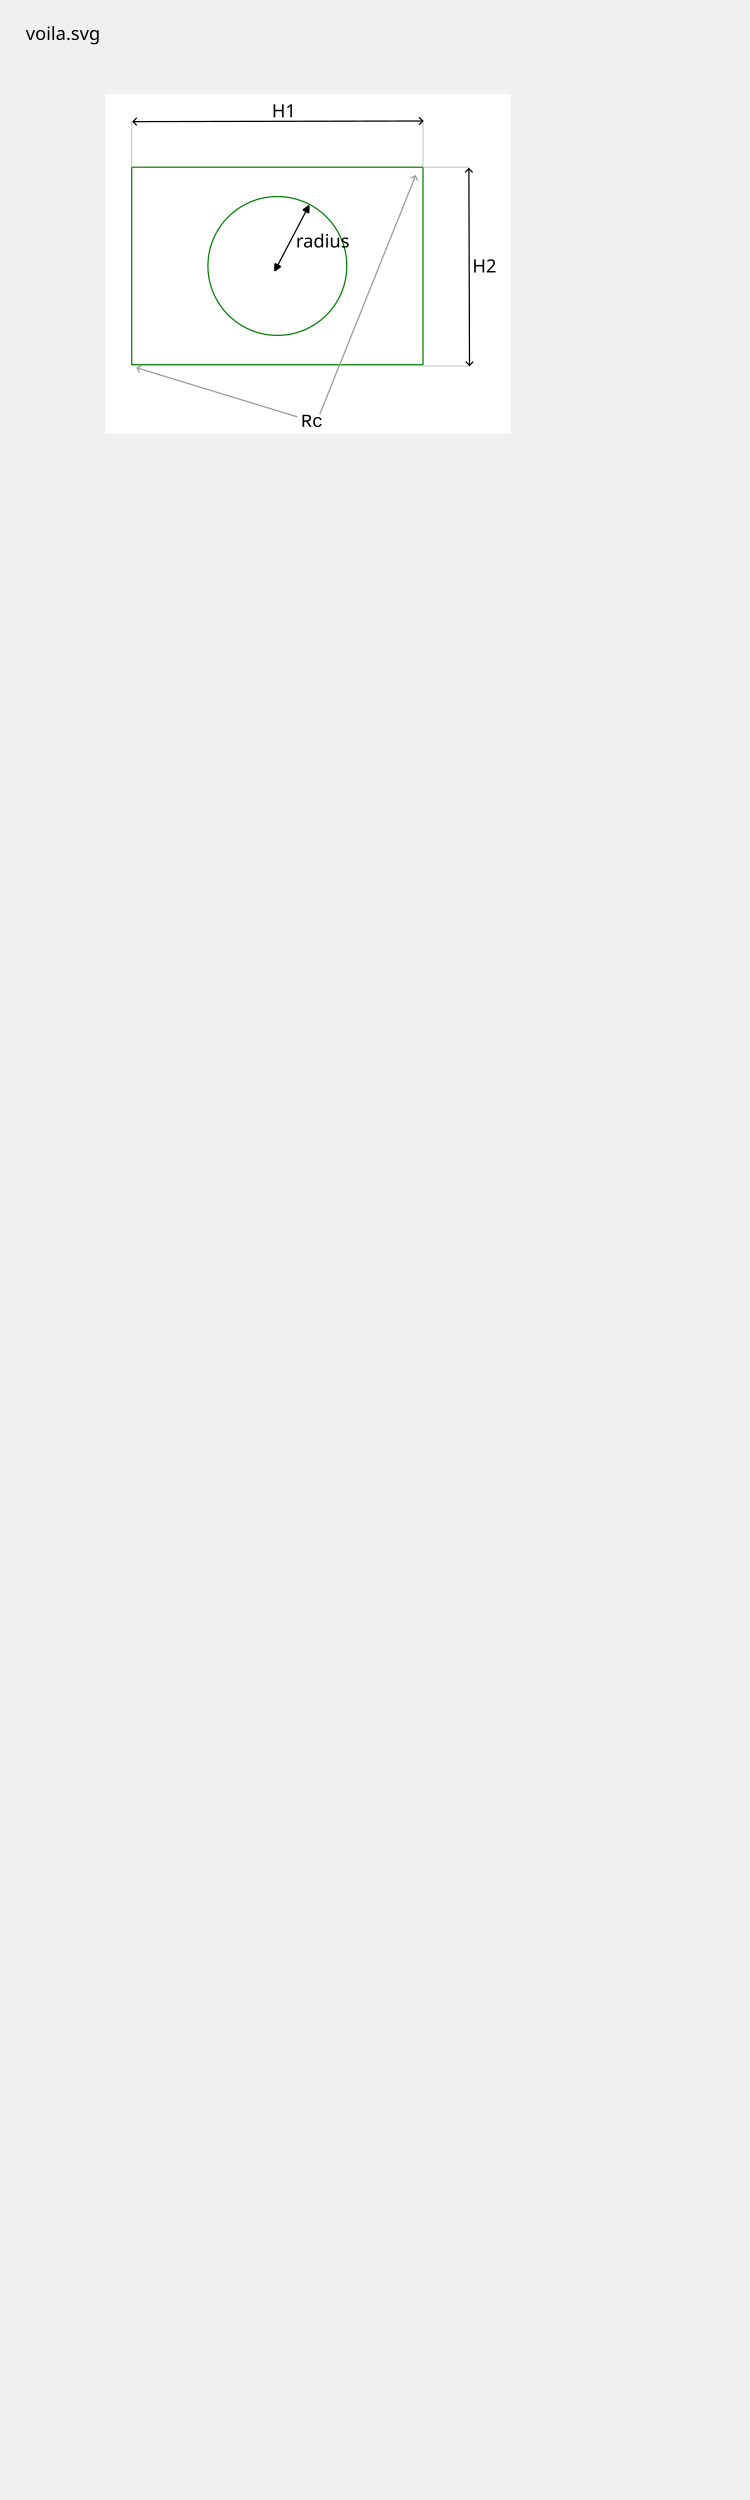
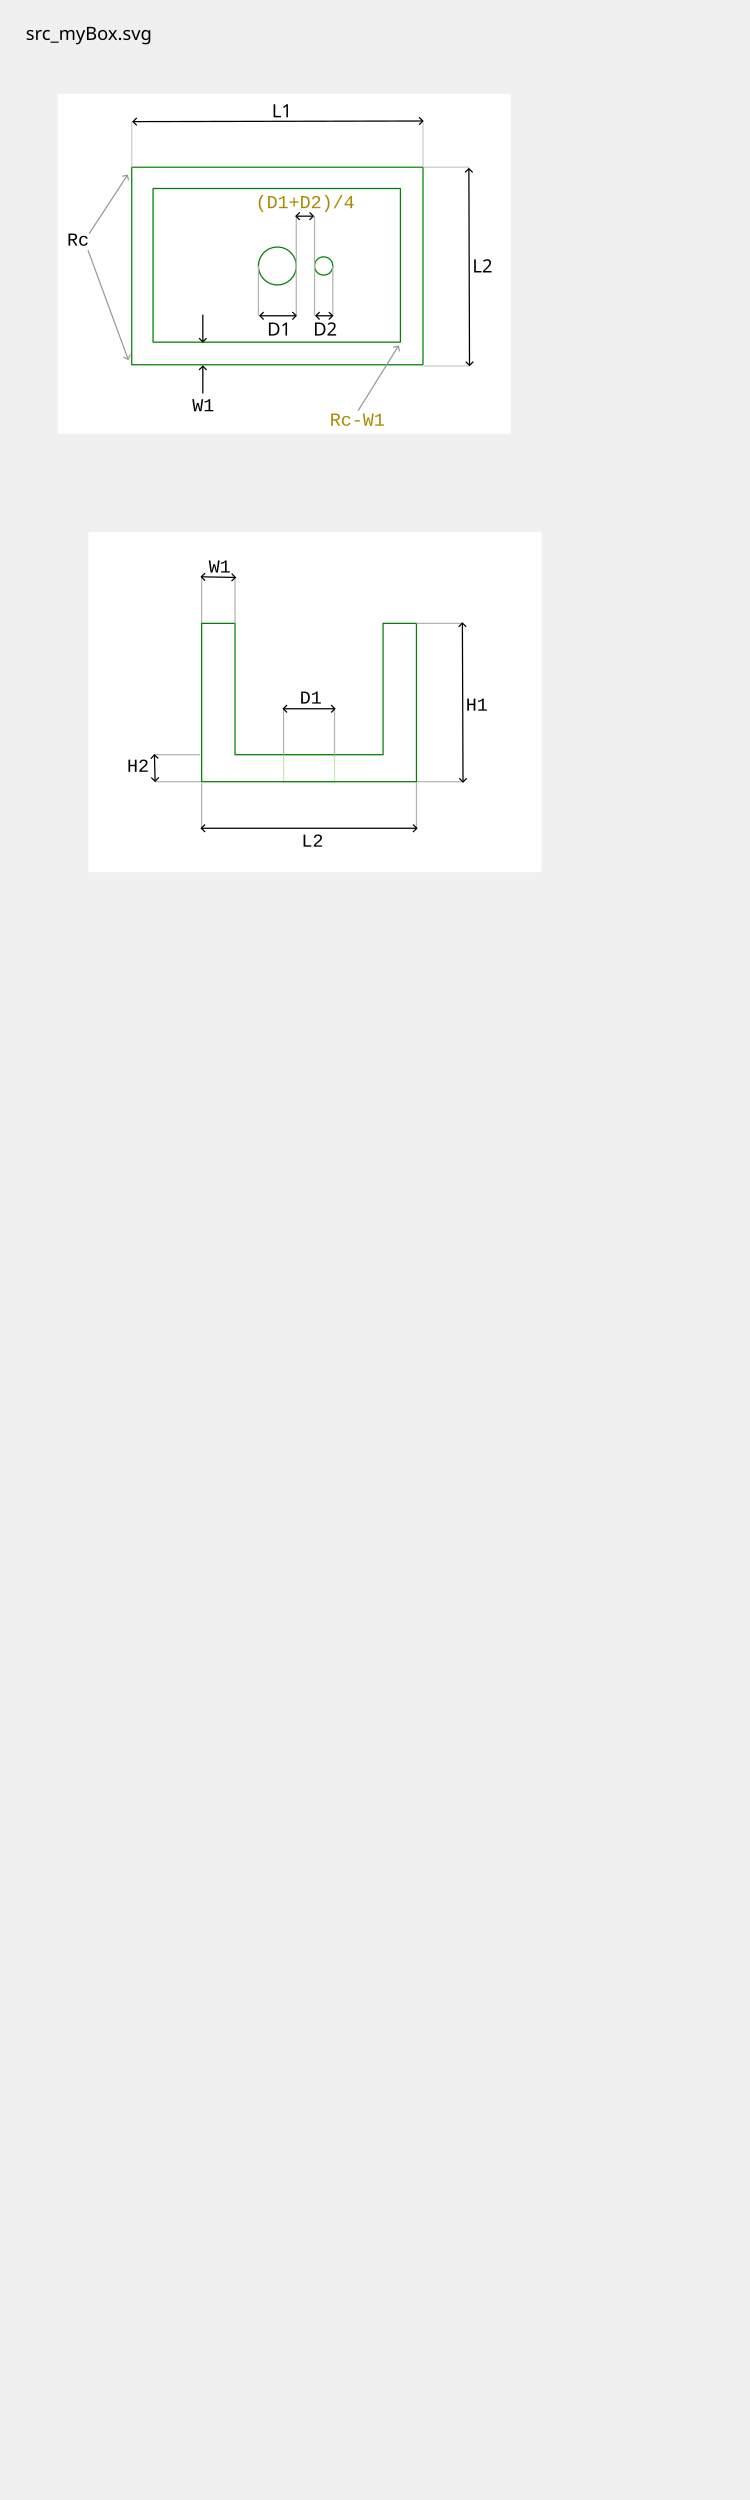
<svg xmlns="http://www.w3.org/2000/svg" width="600" height="2000" viewBox="0 0 158.75 529.167" version="1.1" id="svg1">
  <defs id="defs1">
+     <rect x="465.43" y="704.66" width="79.114" height="52.307" id="rect23" />
+     <rect x="433.287" y="792.659" width="70.908" height="58.254" id="rect22" />
+     <rect x="286.066" y="779.609" width="87.692" height="64.597" id="rect21" />
+     <rect x="160.361" y="766.559" width="86.88" height="53.487" id="rect20" />
+     <rect x="244.961" y="387.088" width="109.693" height="28.313" id="rect12" />
+     <rect x="206.239" y="378.13" width="60.545" height="34.169" id="rect11" />
+     <rect x="194.465" y="146.003" width="87.449" height="25.582" id="rect9" />
    <marker style="overflow:visible" id="ArrowWide" refX="0" refY="0" orient="auto-start-reverse" markerWidth="1" markerHeight="1" viewBox="0 0 1 1" preserveAspectRatio="xMidYMid">
      <path style="fill:none;stroke:context-stroke;stroke-width:1;stroke-linecap:butt" d="M 3,-3 0,0 3,3" transform="rotate(180,0.125,0)" id="path1" />
    </marker>
    <rect x="197.141" y="325.036" width="49.599" height="31.96" id="rect3" />
    <rect x="12.224" y="258.196" width="62.043" height="37.148" id="rect7" />
    <rect x="15.299" y="180.795" width="48.781" height="32.226" id="rect6" />
    <rect x="180.648" y="59.142" width="60.528" height="30.722" id="rect5" />
-     <marker style="overflow:visible" id="RoundedArrow" refX="0" refY="0" orient="auto-start-reverse" markerWidth="1" markerHeight="1" viewBox="0 0 1 1" preserveAspectRatio="xMidYMid">
-       <path transform="scale(0.7)" d="m -0.211,-4.106 6.422,3.211 a 1,1 90 0 1 0,1.789 L -0.211,4.106 A 1.236,1.236 31.717 0 1 -2,3 v -6 a 1.236,1.236 148.283 0 1 1.789,-1.106 z" style="fill:context-stroke;fill-rule:evenodd;stroke:none" id="path8" />
-     </marker>
    <rect x="20.621" y="18.595" width="254.251" height="36.954" id="rect1" />
-     <marker style="overflow:visible" id="RoundedArrow-3" refX="0" refY="0" orient="auto-start-reverse" markerWidth="1" markerHeight="1" viewBox="0 0 1 1" preserveAspectRatio="xMidYMid">
-       <path transform="scale(0.7)" d="m -0.211,-4.106 6.422,3.211 a 1,1 90 0 1 0,1.789 L -0.211,4.106 A 1.236,1.236 31.717 0 1 -2,3 v -6 a 1.236,1.236 148.283 0 1 1.789,-1.106 z" style="fill:context-stroke;fill-rule:evenodd;stroke:none" id="path8-6" />
-     </marker>
    <marker style="overflow:visible" id="ArrowWide-7" refX="0" refY="0" orient="auto-start-reverse" markerWidth="1" markerHeight="1" viewBox="0 0 1 1" preserveAspectRatio="xMidYMid">
      <path style="fill:none;stroke:context-stroke;stroke-width:1;stroke-linecap:butt" d="M 3,-3 0,0 3,3" transform="rotate(180,0.125,0)" id="path1-5" />
    </marker>
+     <marker style="overflow:visible" id="ArrowWide-75" refX="0" refY="0" orient="auto-start-reverse" markerWidth="1" markerHeight="1" viewBox="0 0 1 1" preserveAspectRatio="xMidYMid">
+       <path style="fill:none;stroke:context-stroke;stroke-width:1;stroke-linecap:butt" d="M 3,-3 0,0 3,3" transform="rotate(180,0.125,0)" id="path1-9" />
+     </marker>
+     <marker style="overflow:visible" id="ArrowWide-75-3" refX="0" refY="0" orient="auto-start-reverse" markerWidth="1" markerHeight="1" viewBox="0 0 1 1" preserveAspectRatio="xMidYMid">
+       <path style="fill:none;stroke:context-stroke;stroke-width:1;stroke-linecap:butt" d="M 3,-3 0,0 3,3" transform="rotate(180,0.125,0)" id="path1-9-6" />
+     </marker>
+     <rect x="12.224" y="258.196" width="62.043" height="37.148" id="rect7-9" />
+     <marker style="overflow:visible" id="ArrowWide-2" refX="0" refY="0" orient="auto-start-reverse" markerWidth="1" markerHeight="1" viewBox="0 0 1 1" preserveAspectRatio="xMidYMid">
+       <path style="fill:none;stroke:context-stroke;stroke-width:1;stroke-linecap:butt" d="M 3,-3 0,0 3,3" transform="rotate(180,0.125,0)" id="path1-0" />
+     </marker>
+     <marker style="overflow:visible" id="ArrowWide-4" refX="0" refY="0" orient="auto-start-reverse" markerWidth="1" markerHeight="1" viewBox="0 0 1 1" preserveAspectRatio="xMidYMid">
+       <path style="fill:none;stroke:context-stroke;stroke-width:1;stroke-linecap:butt" d="M 3,-3 0,0 3,3" transform="rotate(180,0.125,0)" id="path1-7" />
+     </marker>
+     <marker style="overflow:visible" id="ArrowWide-1" refX="0" refY="0" orient="auto-start-reverse" markerWidth="1" markerHeight="1" viewBox="0 0 1 1" preserveAspectRatio="xMidYMid">
+       <path style="fill:none;stroke:context-stroke;stroke-width:1;stroke-linecap:butt" d="M 3,-3 0,0 3,3" transform="rotate(180,0.125,0)" id="path1-1" />
+     </marker>
+     <rect x="465.43" y="704.66" width="79.114" height="52.307" id="rect23-3" />
  </defs>
  <g id="layer1">
-     <rect style="fill:#ffffff;stroke:#ffffff;stroke-width:0.265;stroke-linejoin:bevel" id="rect8" width="85.643" height="71.684" x="22.364" y="19.996" />
+     <rect style="fill:#ffffff;stroke:#ffffff;stroke-width:0.265;stroke-linejoin:bevel" id="rect8-4" width="95.67" height="71.684" x="18.838" y="112.791" />
+     <rect style="fill:#ffffff;stroke:#ffffff;stroke-width:0.265;stroke-linejoin:bevel" id="rect8" width="95.67" height="71.684" x="12.337" y="19.996" />
    <text xml:space="preserve" transform="scale(0.2645833)" id="text1" style="font-size:14.667px;line-height:1.25;font-family:sans-serif;white-space:pre;shape-inside:url(#rect1)">
-       <tspan x="20.621" y="31.941" id="tspan3">voila.svg</tspan>
+       <tspan x="20.621" y="31.941" id="tspan2">src_myBox.svg</tspan>
    </text>
    <rect style="fill:none;stroke:#008000;stroke-width:0.265;stroke-linejoin:bevel" id="rect2" width="61.654" height="41.817" x="27.88" y="35.39" />
-     <circle style="fill:none;stroke:#008000;stroke-width:0.265;stroke-linejoin:bevel" id="path2" cx="58.707" cy="56.298" r="14.695" />
+     <circle style="fill:none;stroke:#008000;stroke-width:0.265;stroke-linejoin:bevel" id="path2" cx="58.707" cy="56.298" r="4.007" />
    <path style="fill:none;stroke:#cccccc;stroke-width:0.265px;stroke-linecap:butt;stroke-linejoin:miter;stroke-opacity:1" d="M 27.88,35.39 V 25.744" id="path3" />
    <path style="fill:none;stroke:#cccccc;stroke-width:0.265px;stroke-linecap:butt;stroke-linejoin:miter;stroke-opacity:1" d="m 89.534,35.257 v -9.646" id="path3-5" />
    <path style="fill:none;stroke:#cccccc;stroke-width:0.265px;stroke-linecap:butt;stroke-linejoin:miter;stroke-opacity:1" d="M 89.666,35.39 H 99.312" id="path3-5-2" />
    <path style="fill:none;stroke:#cccccc;stroke-width:0.265px;stroke-linecap:butt;stroke-linejoin:miter;stroke-opacity:1" d="M 89.666,77.472 H 99.312" id="path3-5-7" />
    <path style="fill:none;stroke:#000000;stroke-width:0.265px;stroke-linecap:butt;stroke-linejoin:miter;stroke-opacity:1;marker-start:url(#ArrowWide);marker-end:url(#ArrowWide)" d="M 28.218,25.744 89.426,25.612" id="path4" />
    <path style="fill:none;stroke:#000000;stroke-width:0.265px;stroke-linecap:butt;stroke-linejoin:miter;stroke-opacity:1;marker-start:url(#ArrowWide);marker-end:url(#ArrowWide)" d="m 99.246,35.759 0.132,41.517" id="path4-6" />
-     <path style="fill:none;stroke:#000000;stroke-width:0.265px;stroke-linecap:butt;stroke-linejoin:miter;stroke-opacity:1;marker-start:url(#RoundedArrow);marker-end:url(#RoundedArrow-3)" d="M 58.707,56.298 64.848,44.563" id="path5" />
    <text xml:space="preserve" transform="matrix(0.2645833,0,0,0.2645833,9.740234,5.661621)" id="text5" style="font-size:14.667px;line-height:1.25;font-family:sans-serif;white-space:pre;shape-inside:url(#rect5)">
-       <tspan x="180.648" y="72.487" id="tspan7">H1</tspan>
+       <tspan x="180.648" y="72.487" id="tspan3">L1</tspan>
    </text>
    <text xml:space="preserve" transform="matrix(0.2645833,0,0,0.2645833,95.94092,6.309082)" id="text6" style="font-size:14.667px;line-height:1.25;font-family:sans-serif;white-space:pre;shape-inside:url(#rect6)">
-       <tspan x="15.299" y="194.14" id="tspan8">H2</tspan>
+       <tspan x="15.299" y="194.14" id="tspan4">L2</tspan>
    </text>
-     <text xml:space="preserve" transform="matrix(0.2645833,0,0,0.2645833,59.39847,-19.46001)" id="text7" style="font-size:14.667px;line-height:1.25;font-family:sans-serif;white-space:pre;shape-inside:url(#rect7)">
-       <tspan x="12.225" y="271.542" id="tspan9">radius</tspan>
+     <text xml:space="preserve" transform="matrix(0.2645833,0,0,0.2645833,53.31328,-0.8105943)" id="text7" style="font-size:14.667px;line-height:1.25;font-family:sans-serif;white-space:pre;shape-inside:url(#rect7)">
+       <tspan x="12.225" y="271.542" id="tspan5">D1</tspan>
    </text>
-     <text xml:space="preserve" transform="matrix(0.2645833,0,0,0.2645833,11.5625,0.9003906)" id="text2" style="font-style:normal;font-variant:normal;font-weight:normal;font-stretch:normal;font-size:14.667px;line-height:normal;font-family:'Liberation Mono';-inkscape-font-specification:'Liberation Mono';font-variant-ligatures:normal;font-variant-position:normal;font-variant-caps:normal;font-variant-numeric:normal;font-variant-alternates:normal;font-variant-east-asian:normal;font-feature-settings:normal;font-variation-settings:normal;text-indent:0;text-align:start;text-decoration-line:none;text-decoration-style:solid;text-decoration-color:#000000;letter-spacing:normal;word-spacing:normal;text-transform:none;writing-mode:lr-tb;direction:ltr;text-orientation:mixed;dominant-baseline:auto;baseline-shift:baseline;white-space:pre;shape-inside:url(#rect3);shape-padding:0;shape-margin:0;inline-size:0;opacity:1;vector-effect:none;fill:#000000;fill-opacity:1;stroke:none;stroke-width:1;stroke-linecap:butt;stroke-linejoin:miter;stroke-miterlimit:4;stroke-dasharray:none;stroke-dashoffset:0;stroke-opacity:1;-inkscape-stroke:none;stop-color:#000000;stop-opacity:1">
-       <tspan x="197.141" y="338.085" id="tspan10">Rc</tspan>
+     <text xml:space="preserve" transform="matrix(0.2645833,0,0,0.2645833,-37.96631,-37.45934)" id="text2" style="font-style:normal;font-variant:normal;font-weight:normal;font-stretch:normal;font-size:14.667px;line-height:normal;font-family:'Liberation Mono';-inkscape-font-specification:'Liberation Mono';font-variant-ligatures:normal;font-variant-position:normal;font-variant-caps:normal;font-variant-numeric:normal;font-variant-alternates:normal;font-variant-east-asian:normal;font-feature-settings:normal;font-variation-settings:normal;text-indent:0;text-align:start;text-decoration-line:none;text-decoration-style:solid;text-decoration-color:#000000;letter-spacing:normal;word-spacing:normal;text-transform:none;writing-mode:lr-tb;direction:ltr;text-orientation:mixed;dominant-baseline:auto;baseline-shift:baseline;white-space:pre;shape-inside:url(#rect3);shape-padding:0;shape-margin:0;inline-size:0;opacity:1;vector-effect:none;fill:#000000;fill-opacity:1;stroke:none;stroke-width:1;stroke-linecap:butt;stroke-linejoin:miter;stroke-miterlimit:4;stroke-dasharray:none;stroke-dashoffset:0;stroke-opacity:1;-inkscape-stroke:none;stop-color:#000000;stop-opacity:1">
+       <tspan x="197.141" y="338.085" id="tspan6">Rc</tspan>
    </text>
-     <path style="fill:#ffffff;stroke:#999999;stroke-width:0.265;marker-start:url(#ArrowWide)" d="m 29.053,77.897 33.886,10.345" id="path6" />
-     <path style="fill:#ffffff;stroke:#999999;stroke-width:0.265;marker-start:url(#ArrowWide-7)" d="M 87.924,37.294 67.68,87.699" id="path6-5" />
+     <path style="fill:#ffffff;stroke:#999999;stroke-width:0.265;marker-start:url(#ArrowWide)" d="M 27.1,75.995 18.627,52.955" id="path6" />
+     <path style="fill:#ffffff;stroke:#999999;stroke-width:0.265;marker-start:url(#ArrowWide-7)" d="M 26.936,37.136 18.854,49.471" id="path6-5" />
+     <circle style="fill:none;stroke:#008000;stroke-width:0.265;stroke-linejoin:bevel" id="path2-5" cx="68.512" cy="56.298" r="1.933" />
+     <path style="fill:none;stroke:#b3b3b3;stroke-width:0.265" d="M 54.7,56.298 V 66.841" id="path5" />
+     <path style="fill:none;stroke:#b3b3b3;stroke-width:0.265" d="M 62.714,56.298 V 66.841" id="path5-7" />
+     <path style="fill:none;stroke:#b3b3b3;stroke-width:0.265" d="M 66.58,56.298 V 66.841" id="path5-6" />
+     <path style="fill:none;stroke:#b3b3b3;stroke-width:0.265" d="M 70.445,56.298 V 66.841" id="path5-61" />
+     <path style="fill:none;stroke:#b3b3b3;stroke-width:0.265" d="M 62.714,45.756 V 56.298" id="path5-7-2" />
+     <path style="fill:none;stroke:#b3b3b3;stroke-width:0.265" d="M 66.58,45.756 V 56.298" id="path5-6-0" />
+     <path style="fill:none;stroke:#000000;stroke-width:0.265;marker-start:url(#ArrowWide);marker-end:url(#ArrowWide)" d="m 55.074,66.841 h 7.535" id="path7" />
+     <path style="fill:none;stroke:#000000;stroke-width:0.265;marker-start:url(#ArrowWide-75);marker-end:url(#ArrowWide-75)" d="m 66.926,66.841 h 3.407" id="path7-8" />
+     <path style="fill:none;stroke:#000000;stroke-width:0.265;marker-start:url(#ArrowWide-75-3);marker-end:url(#ArrowWide-75-3)" d="m 62.714,45.756 h 3.538" id="path7-8-9" />
+     <text xml:space="preserve" transform="matrix(0.2645833,0,0,0.2645833,63.06242,-0.8105943)" id="text7-7" style="font-size:14.667px;line-height:1.25;font-family:sans-serif;white-space:pre;shape-inside:url(#rect7-9);display:inline">
+       <tspan x="12.225" y="271.542" id="tspan7">D2</tspan>
+     </text>
+     <text xml:space="preserve" transform="matrix(0.2645833,0,0,0.2645833,1.566162,1.98075)" id="text8" style="font-size:14.667px;line-height:normal;font-family:'Liberation Mono';-inkscape-font-specification:'Liberation Mono';text-align:center;text-decoration-color:#000000;white-space:pre;shape-inside:url(#rect9);fill:#aa8800;stroke-width:1;-inkscape-stroke:none;stop-color:#000000">
+       <tspan x="198.583" y="159.052" id="tspan8">(D1+D2)/4</tspan>
+     </text>
+     <rect style="fill:none;stroke:#008000;stroke-width:0.265;stroke-linejoin:bevel" id="rect2-0" width="52.36" height="32.524" x="32.395" y="39.904" />
+     <path style="fill:none;stroke:#000000;stroke-width:0.265;marker-start:url(#ArrowWide)" d="M 42.93,72.307 V 66.6" id="path11" />
+     <path style="fill:none;stroke:#000000;stroke-width:0.265;marker-start:url(#ArrowWide-2)" d="m 42.93,77.576 v 5.707" id="path11-1" />
+     <text xml:space="preserve" transform="matrix(0.2645833,0,0,0.2645833,-19.55357,-16.44483)" id="text11" style="font-size:14.667px;line-height:normal;font-family:'Liberation Mono';-inkscape-font-specification:'Liberation Mono';text-align:center;text-decoration-color:#000000;white-space:pre;shape-inside:url(#rect11);fill:#000000;stroke-width:1;-inkscape-stroke:none;stop-color:#000000">
+       <tspan x="227.71" y="391.181" id="tspan9">W1</tspan>
+     </text>
+     <path style="fill:#ffffff;stroke:#999999;stroke-width:0.265;marker-start:url(#ArrowWide-4)" d="M 84.273,73.323 75.801,86.935" id="path6-56" />
+     <text xml:space="preserve" transform="matrix(0.2645833,0,0,0.2645833,-3.695439,-15.76108)" id="text12" style="font-size:14.667px;line-height:normal;font-family:'Liberation Mono';-inkscape-font-specification:'Liberation Mono';text-align:center;text-decoration-color:#000000;white-space:pre;shape-inside:url(#rect12);fill:#aa8800;stroke-width:1;-inkscape-stroke:none;stop-color:#000000">
+       <tspan x="277.804" y="400.138" id="tspan10">Rc-W1</tspan>
+     </text>
+     <path style="fill:none;stroke:#c6e9af;stroke-width:0.265" d="m 60.026,159.744 h 10.779 v 5.714 H 60.026 Z" id="path15" />
+     <path style="fill:none;stroke:#008000;stroke-width:0.265" d="m 42.682,131.947 h 7.066 v 27.797 h 31.334 c 0,0 0,-27.797 0,-27.797 h 7.066 v 33.511 H 42.682 Z" id="path14" />
+     <path style="fill:none;stroke:#b3b3b3;stroke-width:0.265" d="m 42.682,122.091 v 9.724" id="path16" />
+     <path style="fill:none;stroke:#b3b3b3;stroke-width:0.265" d="m 49.749,122.223 v 9.724" id="path16-4" />
+     <path style="fill:none;stroke:#b3b3b3;stroke-width:0.265" d="m 60.026,150.021 v 9.724" id="path16-9" />
+     <path style="fill:none;stroke:#b3b3b3;stroke-width:0.265" d="m 70.805,150.021 v 9.724" id="path16-8" />
+     <path style="fill:none;stroke:#b3b3b3;stroke-width:0.265" d="m 97.873,131.947 h -9.724" id="path16-6" />
+     <path style="fill:none;stroke:#b3b3b3;stroke-width:0.265" d="M 98.005,165.458 H 88.282" id="path16-6-1" />
+     <path style="fill:none;stroke:#b3b3b3;stroke-width:0.265" d="m 42.55,165.458 h -9.724" id="path16-6-2" />
+     <path style="fill:none;stroke:#b3b3b3;stroke-width:0.265" d="m 42.34,159.744 h -9.724" id="path16-6-0" />
+     <path style="fill:none;stroke:#b3b3b3;stroke-width:0.265" d="m 42.682,165.59 v 9.724" id="path16-94" />
+     <path style="fill:none;stroke:#b3b3b3;stroke-width:0.265" d="m 88.149,165.59 v 9.724" id="path16-1" />
+     <path style="fill:none;stroke:#000000;stroke-width:0.265;marker-start:url(#ArrowWide);marker-end:url(#ArrowWide)" d="m 97.873,131.947 0.132,33.511" id="path17" />
+     <path style="fill:none;stroke:#000000;stroke-width:0.265;marker-start:url(#ArrowWide);marker-end:url(#ArrowWide)" d="M 60.026,150.021 H 70.805" id="path18" />
+     <path style="fill:none;stroke:#000000;stroke-width:0.265;marker-start:url(#ArrowWide);marker-end:url(#ArrowWide)" d="M 42.682,175.314 H 88.149" id="path19" />
+     <path style="fill:none;stroke:#000000;stroke-width:0.265;marker-start:url(#ArrowWide);marker-end:url(#ArrowWide)" d="m 42.682,122.091 7.066,0.132" id="path20" />
+     <path style="fill:none;stroke:#000000;stroke-width:0.265;marker-start:url(#ArrowWide-1);marker-end:url(#ArrowWide-1)" d="m 32.694,159.843 0.132,5.449" id="path17-7" />
+     <text xml:space="preserve" transform="matrix(0.2645833,0,0,0.2645833,-7.417026,-85.0876)" id="text20" style="font-size:14.667px;line-height:normal;font-family:'Liberation Mono';-inkscape-font-specification:'Liberation Mono';text-align:center;text-decoration-color:#000000;white-space:pre;shape-inside:url(#rect20);fill:#000000;stroke-width:1;-inkscape-stroke:none;stop-color:#000000">
+       <tspan x="194.999" y="779.609" id="tspan11">W1</tspan>
+     </text>
+     <text xml:space="preserve" transform="matrix(0.2645833,0,0,0.2645833,-21.51773,-60.79254)" id="text21" style="font-size:14.667px;line-height:normal;font-family:'Liberation Mono';-inkscape-font-specification:'Liberation Mono';text-align:center;text-decoration-color:#000000;white-space:pre;shape-inside:url(#rect21);fill:#000000;stroke-width:1;-inkscape-stroke:none;stop-color:#000000">
+       <tspan x="321.111" y="792.659" id="tspan12">D1</tspan>
+     </text>
+     <text xml:space="preserve" transform="matrix(0.2645833,0,0,0.2645833,-57.8847,-33.96253)" id="text22" style="font-size:14.667px;line-height:normal;font-family:'Liberation Mono';-inkscape-font-specification:'Liberation Mono';text-align:center;text-decoration-color:#000000;white-space:pre;shape-inside:url(#rect22);fill:#000000;stroke-width:1;-inkscape-stroke:none;stop-color:#000000">
+       <tspan x="459.94" y="805.71" id="tspan13">L2</tspan>
+     </text>
+     <text xml:space="preserve" transform="matrix(0.2645833,0,0,0.2645833,-32.68643,-39.46547)" id="text23" style="font-size:14.667px;line-height:normal;font-family:'Liberation Mono';-inkscape-font-specification:'Liberation Mono';text-align:center;text-decoration-color:#000000;white-space:pre;shape-inside:url(#rect23);fill:#000000;stroke-width:1;-inkscape-stroke:none;stop-color:#000000">
+       <tspan x="496.185" y="717.71" id="tspan14">H1</tspan>
+     </text>
+     <text xml:space="preserve" transform="matrix(0.2645833,0,0,0.2645833,-104.3998,-26.53341)" id="text23-5" style="font-size:14.667px;line-height:normal;font-family:'Liberation Mono';-inkscape-font-specification:'Liberation Mono';text-align:center;text-decoration-color:#000000;white-space:pre;shape-inside:url(#rect23-3);display:inline;fill:#000000;stroke-width:1;-inkscape-stroke:none;stop-color:#000000">
+       <tspan x="496.185" y="717.71" id="tspan15">H2</tspan>
+     </text>
  </g>
</svg>
